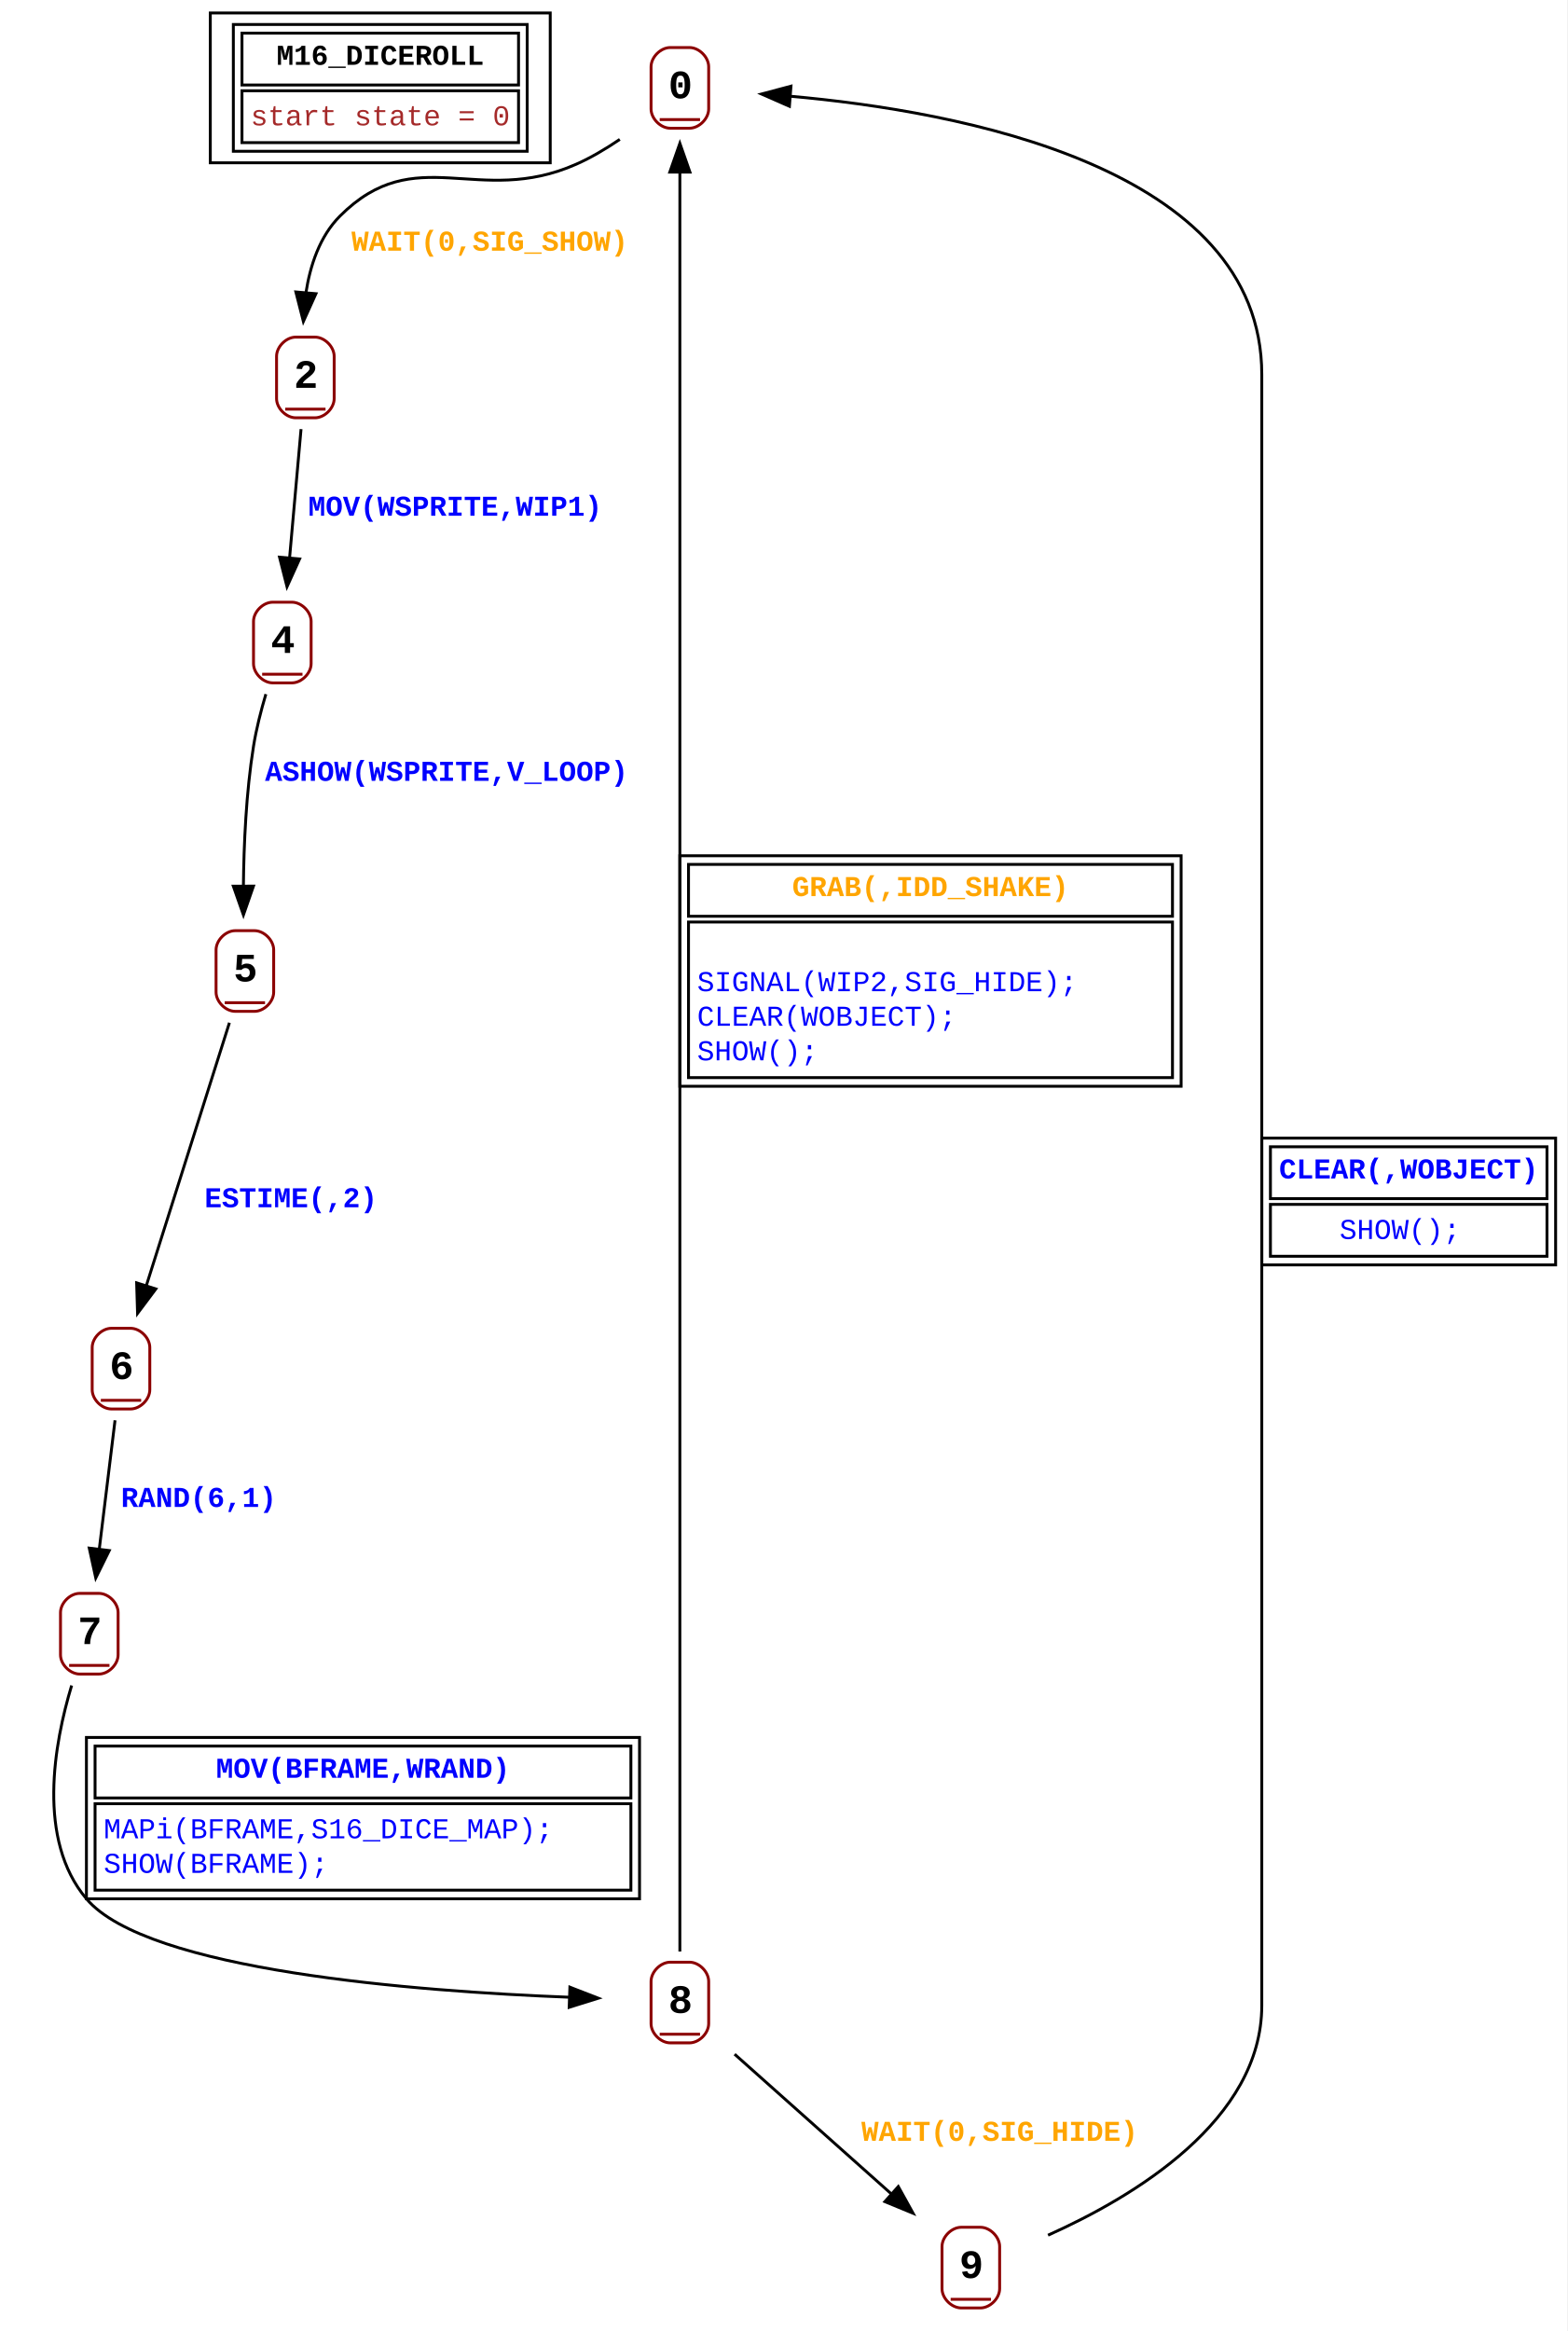
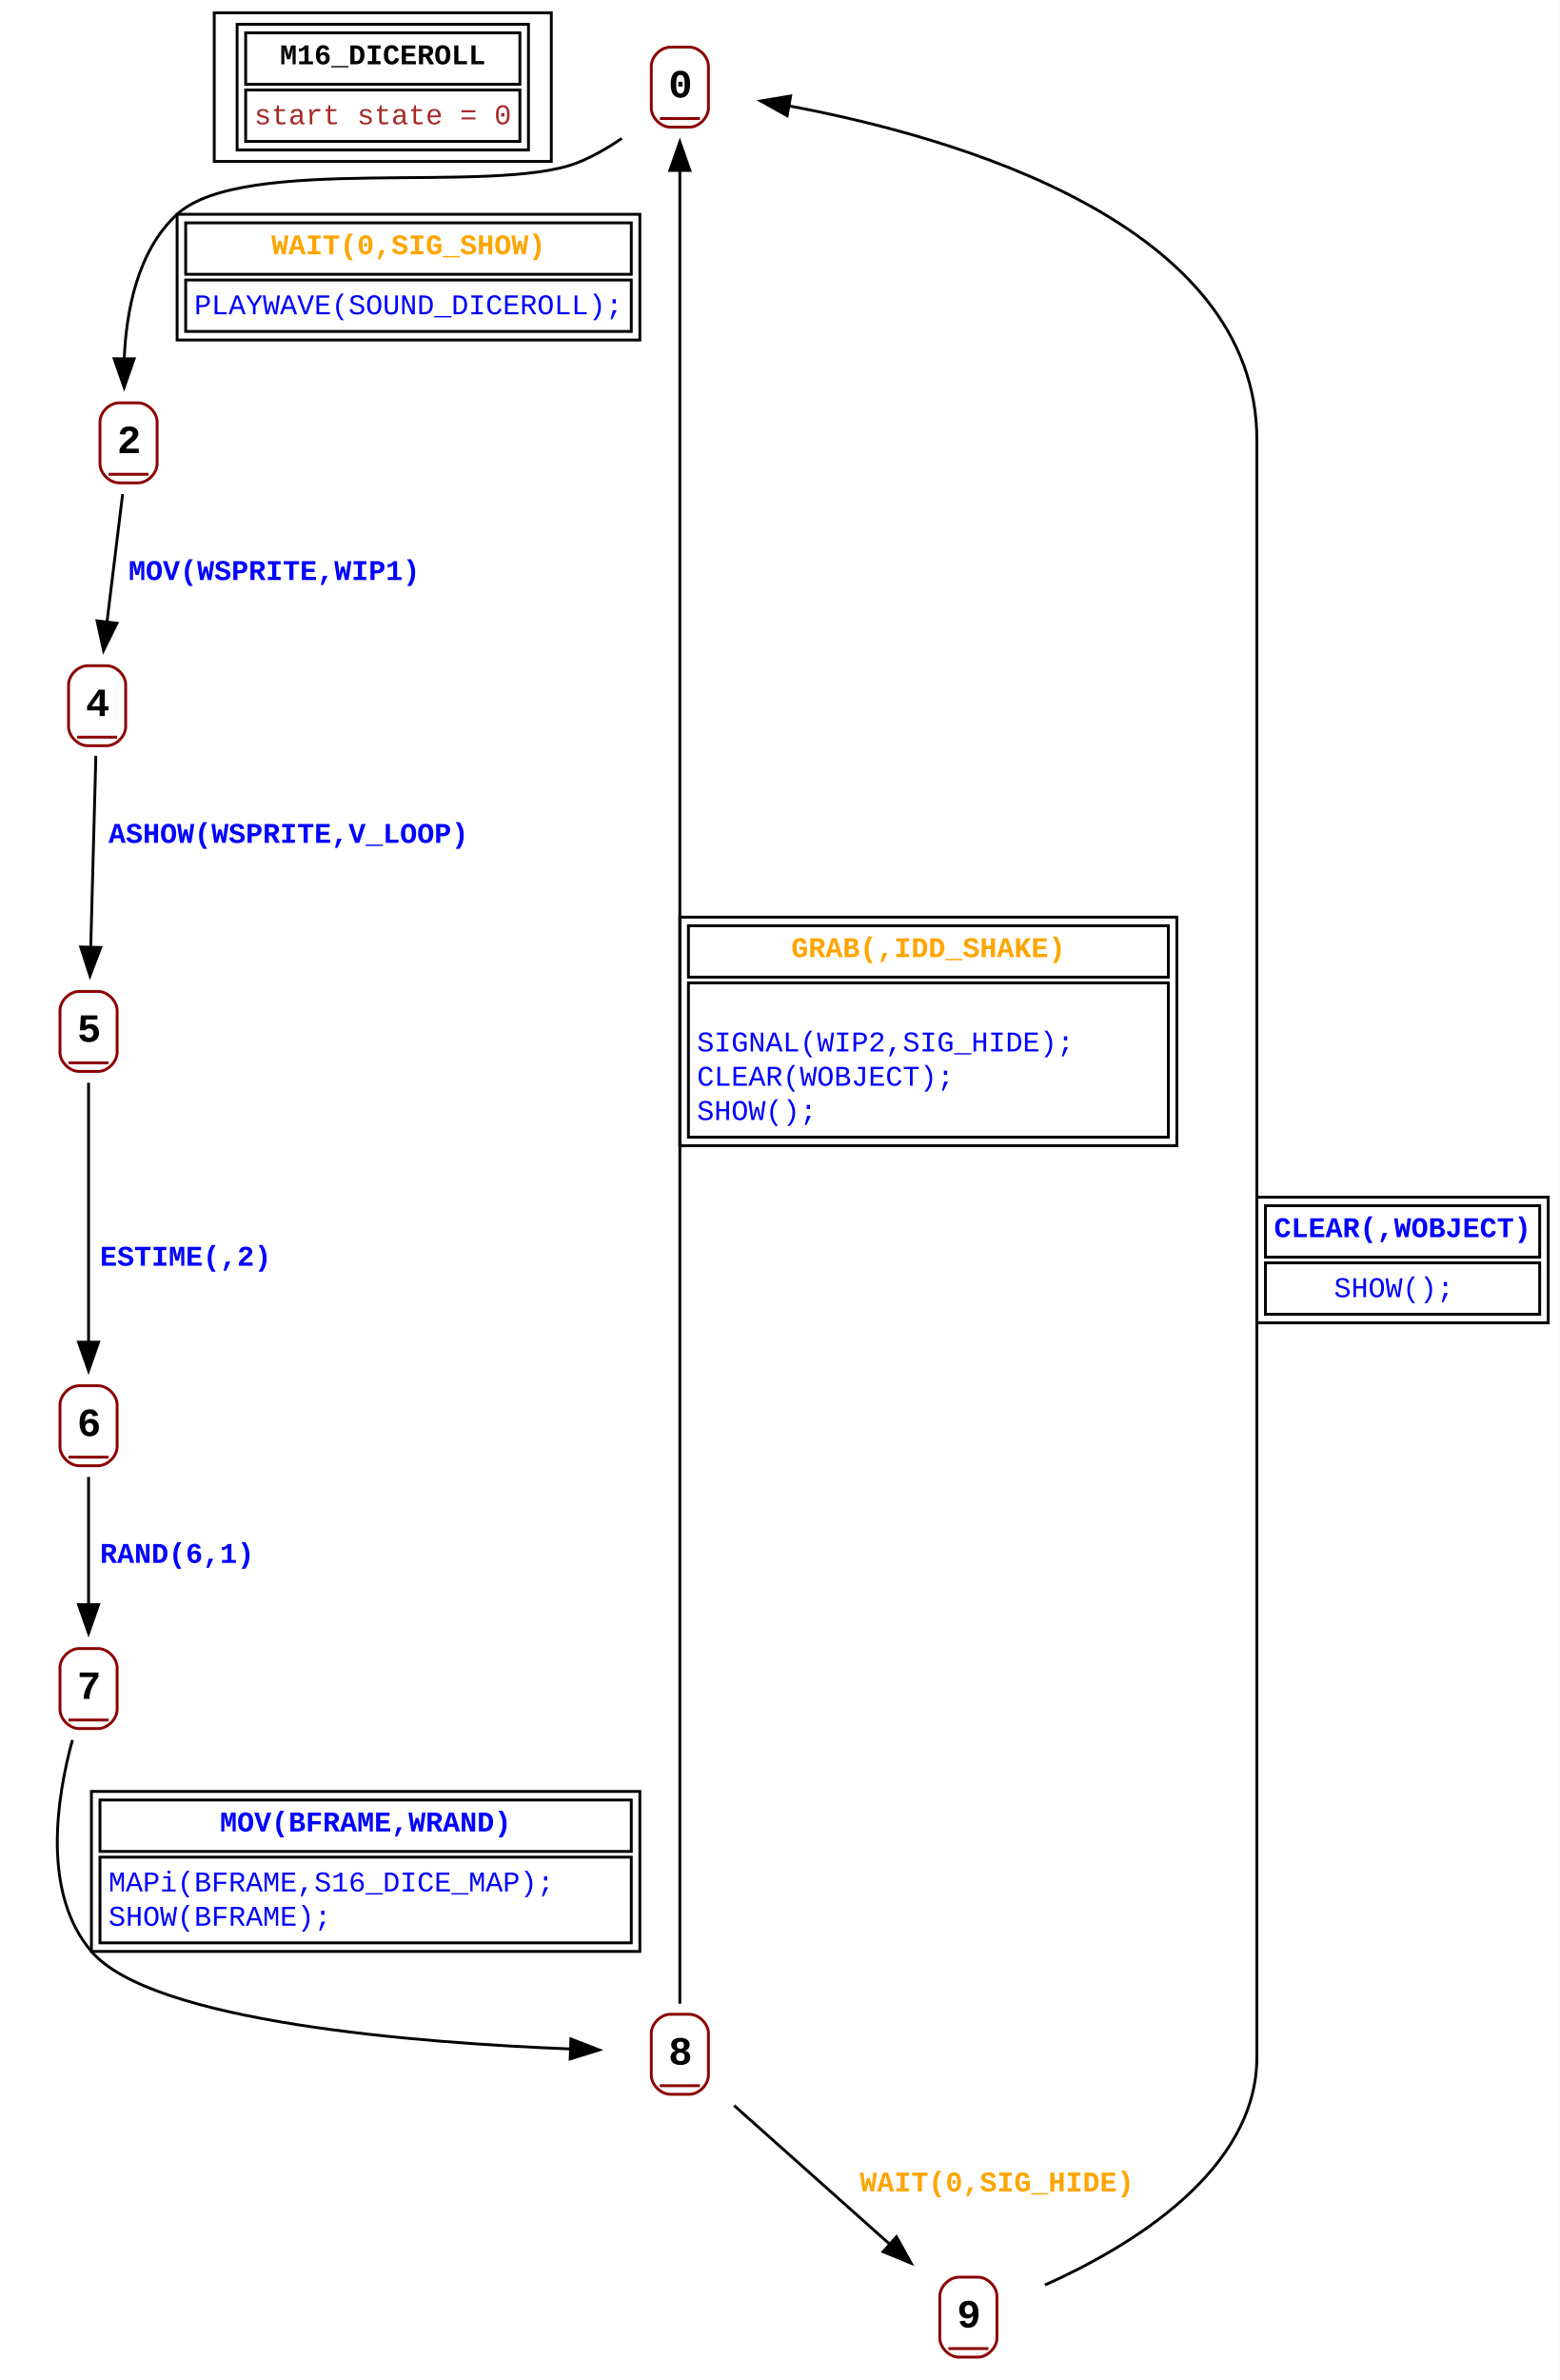
- <svg xmlns="http://www.w3.org/2000/svg" width="544pt" height="809pt" viewBox="0.00 0.00 544.00 809.00">
-   <g id="graph0" class="graph" transform="scale(1 1) rotate(0) translate(4 805)">
-     <polygon fill="white" stroke="none" points="-4,4 -4,-805 540,-805 540,4 -4,4" />
+ <svg xmlns="http://www.w3.org/2000/svg" width="546pt" height="833pt" viewBox="0.00 0.00 546.00 833.00">
+   <g id="graph0" class="graph" transform="scale(1 1) rotate(0) translate(4 829)">
+     <polygon fill="white" stroke="none" points="-4,4 -4,-829 542,-829 542,4 -4,4" />
    <g id="node1" class="node">
-       <polygon fill="none" stroke="black" points="69,-748.5 69,-800.5 187,-800.5 187,-748.5 69,-748.5" />
-       <polygon fill="none" stroke="black" points="80,-775.5 80,-793.5 176,-793.5 176,-775.5 80,-775.5" />
-       <text text-anchor="start" x="91.99" y="-782.5" font-family="Courier New" font-weight="bold" font-size="10.00">M16_DICEROLL</text>
-       <polygon fill="none" stroke="black" points="80,-755.5 80,-773.5 176,-773.5 176,-755.5 80,-755.5" />
-       <text text-anchor="start" x="83" y="-761.5" font-family="Courier New" font-size="10.00" fill="brown">start state = 0</text>
-       <polygon fill="none" stroke="black" points="77,-752.5 77,-796.5 179,-796.5 179,-752.5 77,-752.5" />
+       <polygon fill="none" stroke="black" points="71,-772.5 71,-824.5 189,-824.5 189,-772.5 71,-772.5" />
+       <polygon fill="none" stroke="black" points="82,-799.5 82,-817.5 178,-817.5 178,-799.5 82,-799.5" />
+       <text text-anchor="start" x="93.99" y="-806.5" font-family="Courier New" font-weight="bold" font-size="10.00">M16_DICEROLL</text>
+       <polygon fill="none" stroke="black" points="82,-779.5 82,-797.5 178,-797.5 178,-779.5 82,-779.5" />
+       <text text-anchor="start" x="85" y="-785.5" font-family="Courier New" font-size="10.00" fill="brown">start state = 0</text>
+       <polygon fill="none" stroke="black" points="79,-776.5 79,-820.5 181,-820.5 181,-776.5 79,-776.5" />
    </g>
    <g id="node2" class="node">
-       <polyline fill="none" stroke="darkred" points="225,-763.5 239,-763.5" />
-       <text text-anchor="start" x="228" y="-770.9" font-family="Courier New" font-weight="bold" font-size="14.00">0</text>
-       <path fill="none" stroke="darkred" d="M228.67,-760.5C228.67,-760.5 235.33,-760.5 235.33,-760.5 238.67,-760.5 242,-763.83 242,-767.17 242,-767.17 242,-781.83 242,-781.83 242,-785.17 238.67,-788.5 235.33,-788.5 235.33,-788.5 228.67,-788.5 228.67,-788.5 225.33,-788.5 222,-785.17 222,-781.83 222,-781.83 222,-767.17 222,-767.17 222,-763.83 225.33,-760.5 228.67,-760.5" />
+       <polyline fill="none" stroke="darkred" points="227,-787.5 241,-787.5" />
+       <text text-anchor="start" x="230" y="-794.9" font-family="Courier New" font-weight="bold" font-size="14.00">0</text>
+       <path fill="none" stroke="darkred" d="M230.67,-784.5C230.67,-784.5 237.33,-784.5 237.33,-784.5 240.67,-784.5 244,-787.83 244,-791.17 244,-791.17 244,-805.83 244,-805.83 244,-809.17 240.67,-812.5 237.33,-812.5 237.33,-812.5 230.67,-812.5 230.67,-812.5 227.33,-812.5 224,-809.17 224,-805.83 224,-805.83 224,-791.17 224,-791.17 224,-787.83 227.33,-784.5 230.67,-784.5" />
    </g>
    <g id="node3" class="node">
-       <polyline fill="none" stroke="darkred" points="95,-663 109,-663" />
-       <text text-anchor="start" x="98" y="-670.4" font-family="Courier New" font-weight="bold" font-size="14.00">2</text>
-       <path fill="none" stroke="darkred" d="M98.67,-660C98.67,-660 105.33,-660 105.33,-660 108.67,-660 112,-663.33 112,-666.67 112,-666.67 112,-681.33 112,-681.33 112,-684.67 108.67,-688 105.33,-688 105.33,-688 98.67,-688 98.67,-688 95.33,-688 92,-684.67 92,-681.33 92,-681.33 92,-666.67 92,-666.67 92,-663.33 95.33,-660 98.67,-660" />
+       <polyline fill="none" stroke="darkred" points="34,-663 48,-663" />
+       <text text-anchor="start" x="37" y="-670.4" font-family="Courier New" font-weight="bold" font-size="14.00">2</text>
+       <path fill="none" stroke="darkred" d="M37.67,-660C37.67,-660 44.33,-660 44.33,-660 47.67,-660 51,-663.33 51,-666.67 51,-666.67 51,-681.33 51,-681.33 51,-684.67 47.67,-688 44.33,-688 44.33,-688 37.67,-688 37.67,-688 34.33,-688 31,-684.67 31,-681.33 31,-681.33 31,-666.67 31,-666.67 31,-663.33 34.33,-660 37.67,-660" />
    </g>
    <g id="edge1" class="edge">
-       <path fill="none" stroke="black" d="M211.15,-756.63C206.38,-753.39 201.18,-750.29 196,-748 161.87,-732.92 140.37,-756.4 114,-730 106.98,-722.97 103.64,-712.85 102.17,-703.2" />
-       <polygon fill="black" stroke="black" points="105.67,-703.07 101.31,-693.42 98.7,-703.68 105.67,-703.07" />
-       <text text-anchor="start" x="118" y="-718" font-family="Courier New" font-weight="bold" font-size="10.00" fill="orange">WAIT(0,SIG_SHOW)</text>
+       <path fill="none" stroke="black" d="M213.68,-780.55C208.8,-777.22 203.42,-774.12 198,-772 168.78,-760.6 81.09,-775.23 58,-754 44.15,-741.27 40.15,-720.21 39.47,-703.03" />
+       <polygon fill="black" stroke="black" points="42.97,-703.42 39.46,-693.43 35.97,-703.43 42.97,-703.42" />
+       <polygon fill="none" stroke="black" points="61,-733 61,-751 217,-751 217,-733 61,-733" />
+       <text text-anchor="start" x="90.99" y="-740" font-family="Courier New" font-weight="bold" font-size="10.00" fill="orange">WAIT(0,SIG_SHOW)</text>
+       <polygon fill="none" stroke="black" points="61,-713 61,-731 217,-731 217,-713 61,-713" />
+       <text text-anchor="start" x="64" y="-719" font-family="Courier New" font-size="10.00" fill="blue">PLAYWAVE(SOUND_DICEROLL);</text>
+       <polygon fill="none" stroke="black" points="58,-710 58,-754 220,-754 220,-710 58,-710" />
    </g>
    <g id="node4" class="node">
-       <polyline fill="none" stroke="darkred" points="87,-571 101,-571" />
-       <text text-anchor="start" x="90" y="-578.4" font-family="Courier New" font-weight="bold" font-size="14.00">4</text>
-       <path fill="none" stroke="darkred" d="M90.67,-568C90.67,-568 97.33,-568 97.33,-568 100.67,-568 104,-571.33 104,-574.67 104,-574.67 104,-589.33 104,-589.33 104,-592.67 100.67,-596 97.33,-596 97.33,-596 90.67,-596 90.67,-596 87.33,-596 84,-592.67 84,-589.33 84,-589.33 84,-574.67 84,-574.67 84,-571.33 87.33,-568 90.67,-568" />
+       <polyline fill="none" stroke="darkred" points="23,-571 37,-571" />
+       <text text-anchor="start" x="26" y="-578.4" font-family="Courier New" font-weight="bold" font-size="14.00">4</text>
+       <path fill="none" stroke="darkred" d="M26.67,-568C26.67,-568 33.33,-568 33.33,-568 36.67,-568 40,-571.33 40,-574.67 40,-574.67 40,-589.33 40,-589.33 40,-592.67 36.67,-596 33.33,-596 33.33,-596 26.67,-596 26.67,-596 23.33,-596 20,-592.67 20,-589.33 20,-589.33 20,-574.67 20,-574.67 20,-571.33 23.33,-568 26.67,-568" />
    </g>
    <g id="edge2" class="edge">
-       <path fill="none" stroke="black" d="M100.5,-656.07C99.37,-643.38 97.8,-625.71 96.48,-610.94" />
-       <polygon fill="black" stroke="black" points="100,-611.01 95.63,-601.36 93.03,-611.63 100,-611.01" />
-       <text text-anchor="start" x="103" y="-626" font-family="Courier New" font-weight="bold" font-size="10.00" fill="blue">MOV(WSPRITE,WIP1)</text>
+       <path fill="none" stroke="black" d="M38.93,-656.07C37.38,-643.38 35.22,-625.71 33.41,-610.94" />
+       <polygon fill="black" stroke="black" points="36.93,-610.86 32.24,-601.35 29.98,-611.71 36.93,-610.86" />
+       <text text-anchor="start" x="41" y="-626" font-family="Courier New" font-weight="bold" font-size="10.00" fill="blue">MOV(WSPRITE,WIP1)</text>
    </g>
    <g id="node5" class="node">
-       <polyline fill="none" stroke="darkred" points="74,-457 88,-457" />
-       <text text-anchor="start" x="77" y="-464.4" font-family="Courier New" font-weight="bold" font-size="14.00">5</text>
-       <path fill="none" stroke="darkred" d="M77.67,-454C77.67,-454 84.33,-454 84.33,-454 87.67,-454 91,-457.33 91,-460.67 91,-460.67 91,-475.33 91,-475.33 91,-478.67 87.67,-482 84.33,-482 84.33,-482 77.67,-482 77.67,-482 74.33,-482 71,-478.67 71,-475.33 71,-475.33 71,-460.67 71,-460.67 71,-457.33 74.33,-454 77.67,-454" />
+       <polyline fill="none" stroke="darkred" points="20,-457 34,-457" />
+       <text text-anchor="start" x="23" y="-464.4" font-family="Courier New" font-weight="bold" font-size="14.00">5</text>
+       <path fill="none" stroke="darkred" d="M23.67,-454C23.67,-454 30.33,-454 30.33,-454 33.67,-454 37,-457.33 37,-460.67 37,-460.67 37,-475.33 37,-475.33 37,-478.67 33.67,-482 30.33,-482 30.33,-482 23.67,-482 23.67,-482 20.33,-482 17,-478.67 17,-475.33 17,-475.33 17,-460.67 17,-460.67 17,-457.33 20.33,-454 23.67,-454" />
    </g>
    <g id="edge3" class="edge">
-       <path fill="none" stroke="black" d="M88.29,-564.09C86.6,-558.41 84.96,-551.99 84,-546 81.44,-530 80.63,-511.91 80.49,-497.29" />
-       <polygon fill="black" stroke="black" points="83.99,-497.46 80.5,-487.45 76.99,-497.45 83.99,-497.46" />
-       <text text-anchor="start" x="88" y="-534" font-family="Courier New" font-weight="bold" font-size="10.00" fill="blue">ASHOW(WSPRITE,V_LOOP)</text>
+       <path fill="none" stroke="black" d="M29.56,-564.47C29.08,-546.79 28.32,-518.43 27.76,-497.2" />
+       <polygon fill="black" stroke="black" points="31.26,-497.38 27.49,-487.47 24.26,-497.56 31.26,-497.38" />
+       <text text-anchor="start" x="34" y="-534" font-family="Courier New" font-weight="bold" font-size="10.00" fill="blue">ASHOW(WSPRITE,V_LOOP)</text>
    </g>
    <g id="node6" class="node">
-       <polyline fill="none" stroke="darkred" points="31,-319 45,-319" />
-       <text text-anchor="start" x="34" y="-326.4" font-family="Courier New" font-weight="bold" font-size="14.00">6</text>
-       <path fill="none" stroke="darkred" d="M34.67,-316C34.67,-316 41.33,-316 41.33,-316 44.67,-316 48,-319.33 48,-322.67 48,-322.67 48,-337.33 48,-337.33 48,-340.67 44.67,-344 41.33,-344 41.33,-344 34.67,-344 34.67,-344 31.33,-344 28,-340.67 28,-337.33 28,-337.33 28,-322.67 28,-322.67 28,-319.33 31.33,-316 34.67,-316" />
+       <polyline fill="none" stroke="darkred" points="20,-319 34,-319" />
+       <text text-anchor="start" x="23" y="-326.4" font-family="Courier New" font-weight="bold" font-size="14.00">6</text>
+       <path fill="none" stroke="darkred" d="M23.67,-316C23.67,-316 30.33,-316 30.33,-316 33.67,-316 37,-319.33 37,-322.67 37,-322.67 37,-337.33 37,-337.33 37,-340.67 33.67,-344 30.33,-344 30.33,-344 23.67,-344 23.67,-344 20.33,-344 17,-340.67 17,-337.33 17,-337.33 17,-322.67 17,-322.67 17,-319.33 20.33,-316 23.67,-316" />
    </g>
    <g id="edge4" class="edge">
-       <path fill="none" stroke="black" d="M75.64,-450.05C68.39,-427.12 55.37,-385.95 46.71,-358.54" />
-       <polygon fill="black" stroke="black" points="50.1,-357.66 43.75,-349.18 43.43,-359.77 50.1,-357.66" />
-       <text text-anchor="start" x="67" y="-386" font-family="Courier New" font-weight="bold" font-size="10.00" fill="blue">ESTIME(,2)</text>
+       <path fill="none" stroke="black" d="M27,-450.05C27,-427.22 27,-386.31 27,-358.91" />
+       <polygon fill="black" stroke="black" points="30.5,-359.25 27,-349.25 23.5,-359.25 30.5,-359.25" />
+       <text text-anchor="start" x="31" y="-386" font-family="Courier New" font-weight="bold" font-size="10.00" fill="blue">ESTIME(,2)</text>
    </g>
    <g id="node7" class="node">
      <polyline fill="none" stroke="darkred" points="20,-227 34,-227" />
      <text text-anchor="start" x="23" y="-234.4" font-family="Courier New" font-weight="bold" font-size="14.00">7</text>
      <path fill="none" stroke="darkred" d="M23.67,-224C23.67,-224 30.33,-224 30.33,-224 33.67,-224 37,-227.33 37,-230.67 37,-230.67 37,-245.33 37,-245.33 37,-248.67 33.67,-252 30.33,-252 30.33,-252 23.67,-252 23.67,-252 20.33,-252 17,-248.67 17,-245.33 17,-245.33 17,-230.67 17,-230.67 17,-227.33 20.33,-224 23.67,-224" />
    </g>
    <g id="edge5" class="edge">
-       <path fill="none" stroke="black" d="M35.93,-312.07C34.38,-299.38 32.22,-281.71 30.41,-266.94" />
-       <polygon fill="black" stroke="black" points="33.93,-266.86 29.24,-257.35 26.98,-267.71 33.93,-266.86" />
-       <text text-anchor="start" x="38" y="-282" font-family="Courier New" font-weight="bold" font-size="10.00" fill="blue">RAND(6,1)</text>
+       <path fill="none" stroke="black" d="M27,-312.07C27,-299.38 27,-281.71 27,-266.94" />
+       <polygon fill="black" stroke="black" points="30.5,-267.37 27,-257.37 23.5,-267.37 30.5,-267.37" />
+       <text text-anchor="start" x="31" y="-282" font-family="Courier New" font-weight="bold" font-size="10.00" fill="blue">RAND(6,1)</text>
    </g>
    <g id="node8" class="node">
-       <polyline fill="none" stroke="darkred" points="225,-99 239,-99" />
-       <text text-anchor="start" x="228" y="-106.4" font-family="Courier New" font-weight="bold" font-size="14.00">8</text>
-       <path fill="none" stroke="darkred" d="M228.67,-96C228.67,-96 235.33,-96 235.33,-96 238.67,-96 242,-99.33 242,-102.67 242,-102.67 242,-117.33 242,-117.33 242,-120.67 238.67,-124 235.33,-124 235.33,-124 228.67,-124 228.67,-124 225.33,-124 222,-120.67 222,-117.33 222,-117.33 222,-102.67 222,-102.67 222,-99.33 225.33,-96 228.67,-96" />
+       <polyline fill="none" stroke="darkred" points="227,-99 241,-99" />
+       <text text-anchor="start" x="230" y="-106.4" font-family="Courier New" font-weight="bold" font-size="14.00">8</text>
+       <path fill="none" stroke="darkred" d="M230.67,-96C230.67,-96 237.33,-96 237.33,-96 240.67,-96 244,-99.33 244,-102.67 244,-102.67 244,-117.33 244,-117.33 244,-120.67 240.67,-124 237.33,-124 237.33,-124 230.67,-124 230.67,-124 227.33,-124 224,-120.67 224,-117.33 224,-117.33 224,-102.67 224,-102.67 224,-99.33 227.33,-96 230.67,-96" />
    </g>
    <g id="edge6" class="edge">
-       <path fill="none" stroke="black" d="M20.87,-220.04C14.8,-199.92 8.67,-166.52 26,-146 47.05,-121.07 140.24,-113.89 193.79,-111.83" />
-       <polygon fill="black" stroke="black" points="193.82,-115.33 203.7,-111.5 193.58,-108.34 193.82,-115.33" />
-       <polygon fill="none" stroke="black" points="29,-181 29,-199 215,-199 215,-181 29,-181" />
-       <text text-anchor="start" x="70.99" y="-188" font-family="Courier New" font-weight="bold" font-size="10.00" fill="blue">MOV(BFRAME,WRAND)</text>
-       <polygon fill="none" stroke="black" points="29,-149 29,-179 215,-179 215,-149 29,-149" />
-       <text text-anchor="start" x="32" y="-167" font-family="Courier New" font-size="10.00" fill="blue">    MAPi(BFRAME,S16_DICE_MAP);</text>
-       <text text-anchor="start" x="32" y="-155" font-family="Courier New" font-size="10.00" fill="blue">    SHOW(BFRAME);</text>
-       <polygon fill="none" stroke="black" points="26,-146 26,-202 218,-202 218,-146 26,-146" />
+       <path fill="none" stroke="black" d="M21.36,-220.01C15.84,-199.85 10.56,-166.43 28,-146 49.19,-121.19 142.32,-113.96 195.82,-111.86" />
+       <polygon fill="black" stroke="black" points="195.85,-115.36 205.72,-111.52 195.61,-108.37 195.85,-115.36" />
+       <polygon fill="none" stroke="black" points="31,-181 31,-199 217,-199 217,-181 31,-181" />
+       <text text-anchor="start" x="72.99" y="-188" font-family="Courier New" font-weight="bold" font-size="10.00" fill="blue">MOV(BFRAME,WRAND)</text>
+       <polygon fill="none" stroke="black" points="31,-149 31,-179 217,-179 217,-149 31,-149" />
+       <text text-anchor="start" x="34" y="-167" font-family="Courier New" font-size="10.00" fill="blue">    MAPi(BFRAME,S16_DICE_MAP);</text>
+       <text text-anchor="start" x="34" y="-155" font-family="Courier New" font-size="10.00" fill="blue">    SHOW(BFRAME);</text>
+       <polygon fill="none" stroke="black" points="28,-146 28,-202 220,-202 220,-146 28,-146" />
    </g>
    <g id="edge7" class="edge">
-       <path fill="none" stroke="black" d="M232,-127.71C232,-151.84 232,-197.84 232,-237 232,-675 232,-675 232,-675 232,-698.79 232,-725.82 232,-745.53" />
-       <polygon fill="black" stroke="black" points="228.5,-745.26 232,-755.26 235.5,-745.26 228.5,-745.26" />
-       <polygon fill="none" stroke="black" points="235,-487 235,-505 403,-505 403,-487 235,-487" />
-       <text text-anchor="start" x="270.99" y="-494" font-family="Courier New" font-weight="bold" font-size="10.00" fill="orange">GRAB(,IDD_SHAKE)</text>
-       <polygon fill="none" stroke="black" points="235,-431 235,-485 403,-485 403,-431 235,-431" />
-       <text text-anchor="start" x="238" y="-473" font-family="Courier New" font-size="10.00" fill="blue"> </text>
-       <text text-anchor="start" x="238" y="-461" font-family="Courier New" font-size="10.00" fill="blue">    SIGNAL(WIP2,SIG_HIDE); </text>
-       <text text-anchor="start" x="238" y="-449" font-family="Courier New" font-size="10.00" fill="blue">    CLEAR(WOBJECT);</text>
-       <text text-anchor="start" x="238" y="-437" font-family="Courier New" font-size="10.00" fill="blue">    SHOW();</text>
-       <polygon fill="none" stroke="black" points="232,-428 232,-508 406,-508 406,-428 232,-428" />
+       <path fill="none" stroke="black" d="M234,-127.71C234,-151.84 234,-197.84 234,-237 234,-675 234,-675 234,-675 234,-707.38 234,-744.58 234,-769.41" />
+       <polygon fill="black" stroke="black" points="230.5,-769.34 234,-779.34 237.5,-769.34 230.5,-769.34" />
+       <polygon fill="none" stroke="black" points="237,-487 237,-505 405,-505 405,-487 237,-487" />
+       <text text-anchor="start" x="272.99" y="-494" font-family="Courier New" font-weight="bold" font-size="10.00" fill="orange">GRAB(,IDD_SHAKE)</text>
+       <polygon fill="none" stroke="black" points="237,-431 237,-485 405,-485 405,-431 237,-431" />
+       <text text-anchor="start" x="240" y="-473" font-family="Courier New" font-size="10.00" fill="blue"> </text>
+       <text text-anchor="start" x="240" y="-461" font-family="Courier New" font-size="10.00" fill="blue">    SIGNAL(WIP2,SIG_HIDE); </text>
+       <text text-anchor="start" x="240" y="-449" font-family="Courier New" font-size="10.00" fill="blue">    CLEAR(WOBJECT);</text>
+       <text text-anchor="start" x="240" y="-437" font-family="Courier New" font-size="10.00" fill="blue">    SHOW();</text>
+       <polygon fill="none" stroke="black" points="234,-428 234,-508 408,-508 408,-428 234,-428" />
    </g>
    <g id="node9" class="node">
-       <polyline fill="none" stroke="darkred" points="326,-7 340,-7" />
-       <text text-anchor="start" x="329" y="-14.4" font-family="Courier New" font-weight="bold" font-size="14.00">9</text>
-       <path fill="none" stroke="darkred" d="M329.67,-4C329.67,-4 336.33,-4 336.33,-4 339.67,-4 343,-7.33 343,-10.67 343,-10.67 343,-25.33 343,-25.33 343,-28.67 339.67,-32 336.33,-32 336.33,-32 329.67,-32 329.67,-32 326.33,-32 323,-28.67 323,-25.33 323,-25.33 323,-10.67 323,-10.67 323,-7.33 326.33,-4 329.67,-4" />
+       <polyline fill="none" stroke="darkred" points="328,-7 342,-7" />
+       <text text-anchor="start" x="331" y="-14.4" font-family="Courier New" font-weight="bold" font-size="14.00">9</text>
+       <path fill="none" stroke="darkred" d="M331.67,-4C331.67,-4 338.33,-4 338.33,-4 341.67,-4 345,-7.33 345,-10.67 345,-10.67 345,-25.33 345,-25.33 345,-28.67 341.67,-32 338.33,-32 338.33,-32 331.67,-32 331.67,-32 328.33,-32 325,-28.67 325,-25.33 325,-25.33 325,-10.67 325,-10.67 325,-7.33 328.33,-4 331.67,-4" />
    </g>
    <g id="edge8" class="edge">
-       <path fill="none" stroke="black" d="M251,-92.07C266.37,-78.37 288.24,-58.89 305.52,-43.48" />
-       <polygon fill="black" stroke="black" points="307.82,-46.13 312.96,-36.86 303.16,-40.9 307.82,-46.13" />
-       <text text-anchor="start" x="295" y="-62" font-family="Courier New" font-weight="bold" font-size="10.00" fill="orange">WAIT(0,SIG_HIDE)</text>
+       <path fill="none" stroke="black" d="M253,-92.07C268.37,-78.37 290.24,-58.89 307.52,-43.48" />
+       <polygon fill="black" stroke="black" points="309.82,-46.13 314.96,-36.86 305.16,-40.9 309.82,-46.13" />
+       <text text-anchor="start" x="297" y="-62" font-family="Courier New" font-weight="bold" font-size="10.00" fill="orange">WAIT(0,SIG_HIDE)</text>
    </g>
    <g id="edge9" class="edge">
-       <path fill="none" stroke="black" d="M359.8,-29.25C389.72,-42.64 434,-69.19 434,-109 434,-675 434,-675 434,-675 434,-747.09 328.77,-766.43 270.21,-771.61" />
-       <polygon fill="black" stroke="black" points="270.03,-768.11 260.33,-772.37 270.57,-775.09 270.03,-768.11" />
-       <polygon fill="none" stroke="black" points="437,-389 437,-407 533,-407 533,-389 437,-389" />
-       <text text-anchor="start" x="440" y="-396" font-family="Courier New" font-weight="bold" font-size="10.00" fill="blue">CLEAR(,WOBJECT)</text>
-       <polygon fill="none" stroke="black" points="437,-369 437,-387 533,-387 533,-369 437,-369" />
-       <text text-anchor="start" x="461" y="-375" font-family="Courier New" font-size="10.00" fill="blue">SHOW(); </text>
-       <polygon fill="none" stroke="black" points="434,-366 434,-410 536,-410 536,-366 434,-366" />
+       <path fill="none" stroke="black" d="M361.8,-29.25C391.72,-42.64 436,-69.19 436,-109 436,-675 436,-675 436,-675 436,-750.94 330.33,-781.11 271.85,-792" />
+       <polygon fill="black" stroke="black" points="271.56,-788.49 262.31,-793.66 272.77,-795.39 271.56,-788.49" />
+       <polygon fill="none" stroke="black" points="439,-389 439,-407 535,-407 535,-389 439,-389" />
+       <text text-anchor="start" x="442" y="-396" font-family="Courier New" font-weight="bold" font-size="10.00" fill="blue">CLEAR(,WOBJECT)</text>
+       <polygon fill="none" stroke="black" points="439,-369 439,-387 535,-387 535,-369 439,-369" />
+       <text text-anchor="start" x="463" y="-375" font-family="Courier New" font-size="10.00" fill="blue">SHOW(); </text>
+       <polygon fill="none" stroke="black" points="436,-366 436,-410 538,-410 538,-366 436,-366" />
    </g>
  </g>
</svg>
